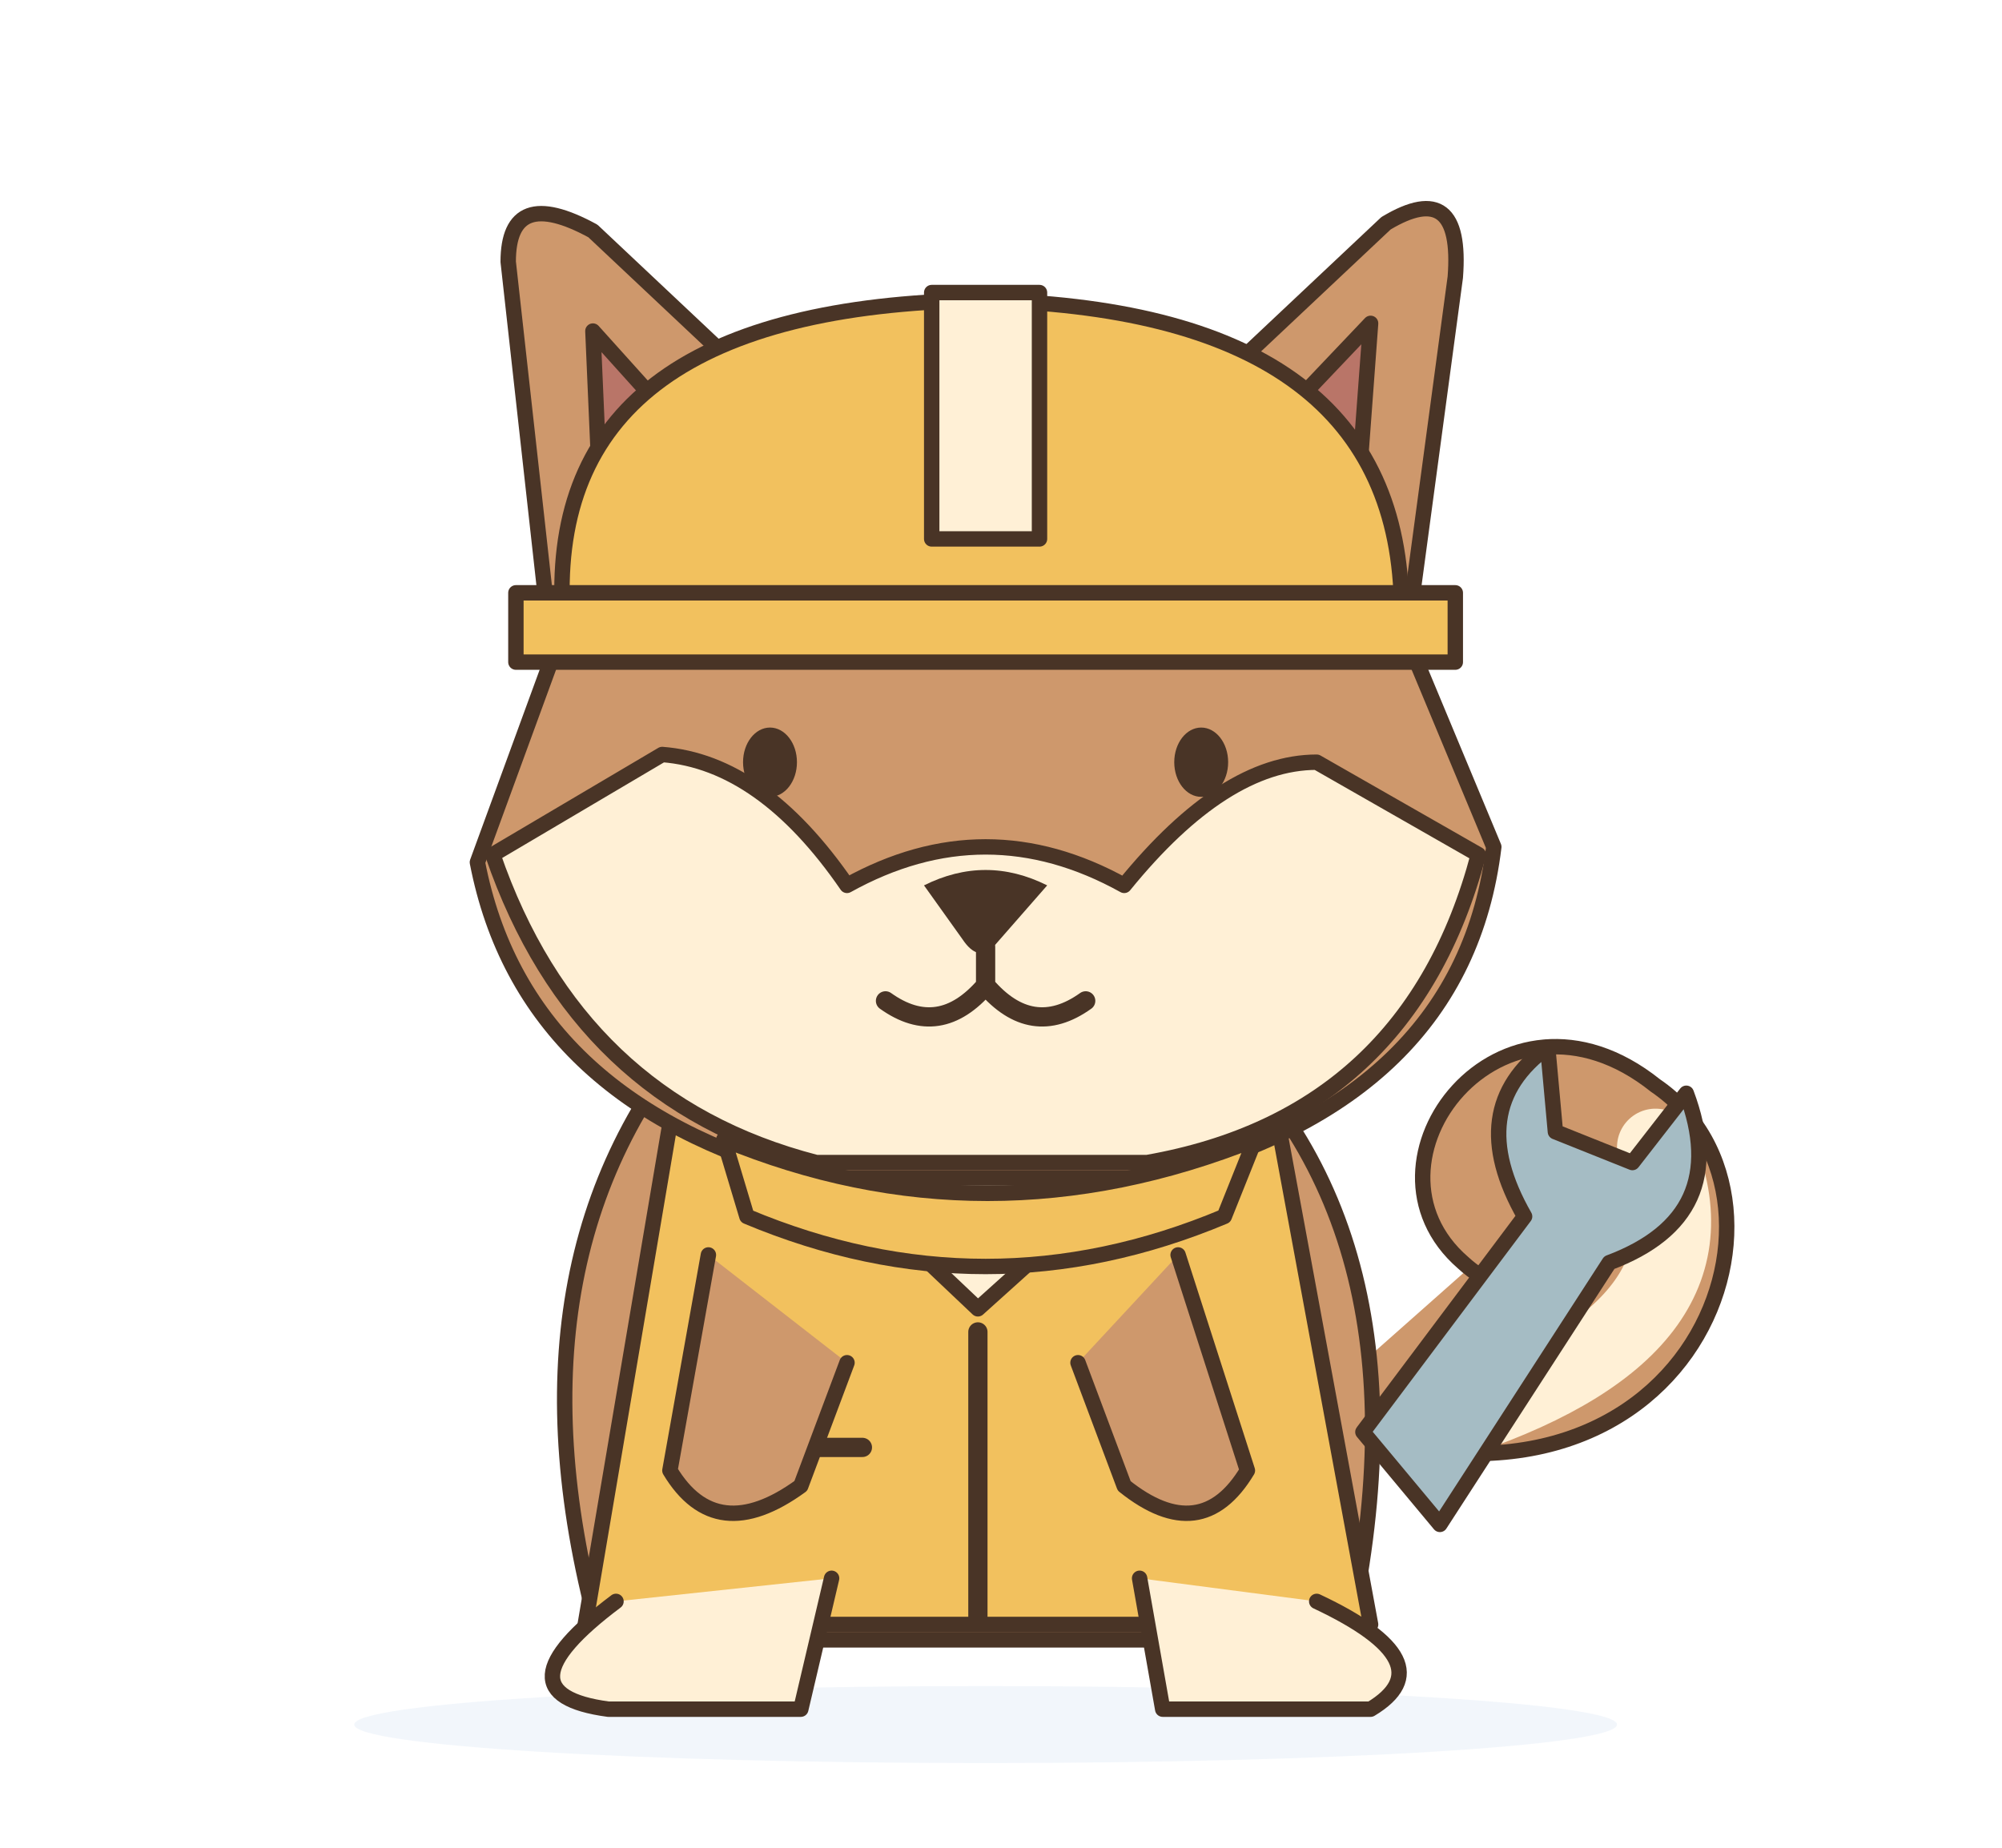
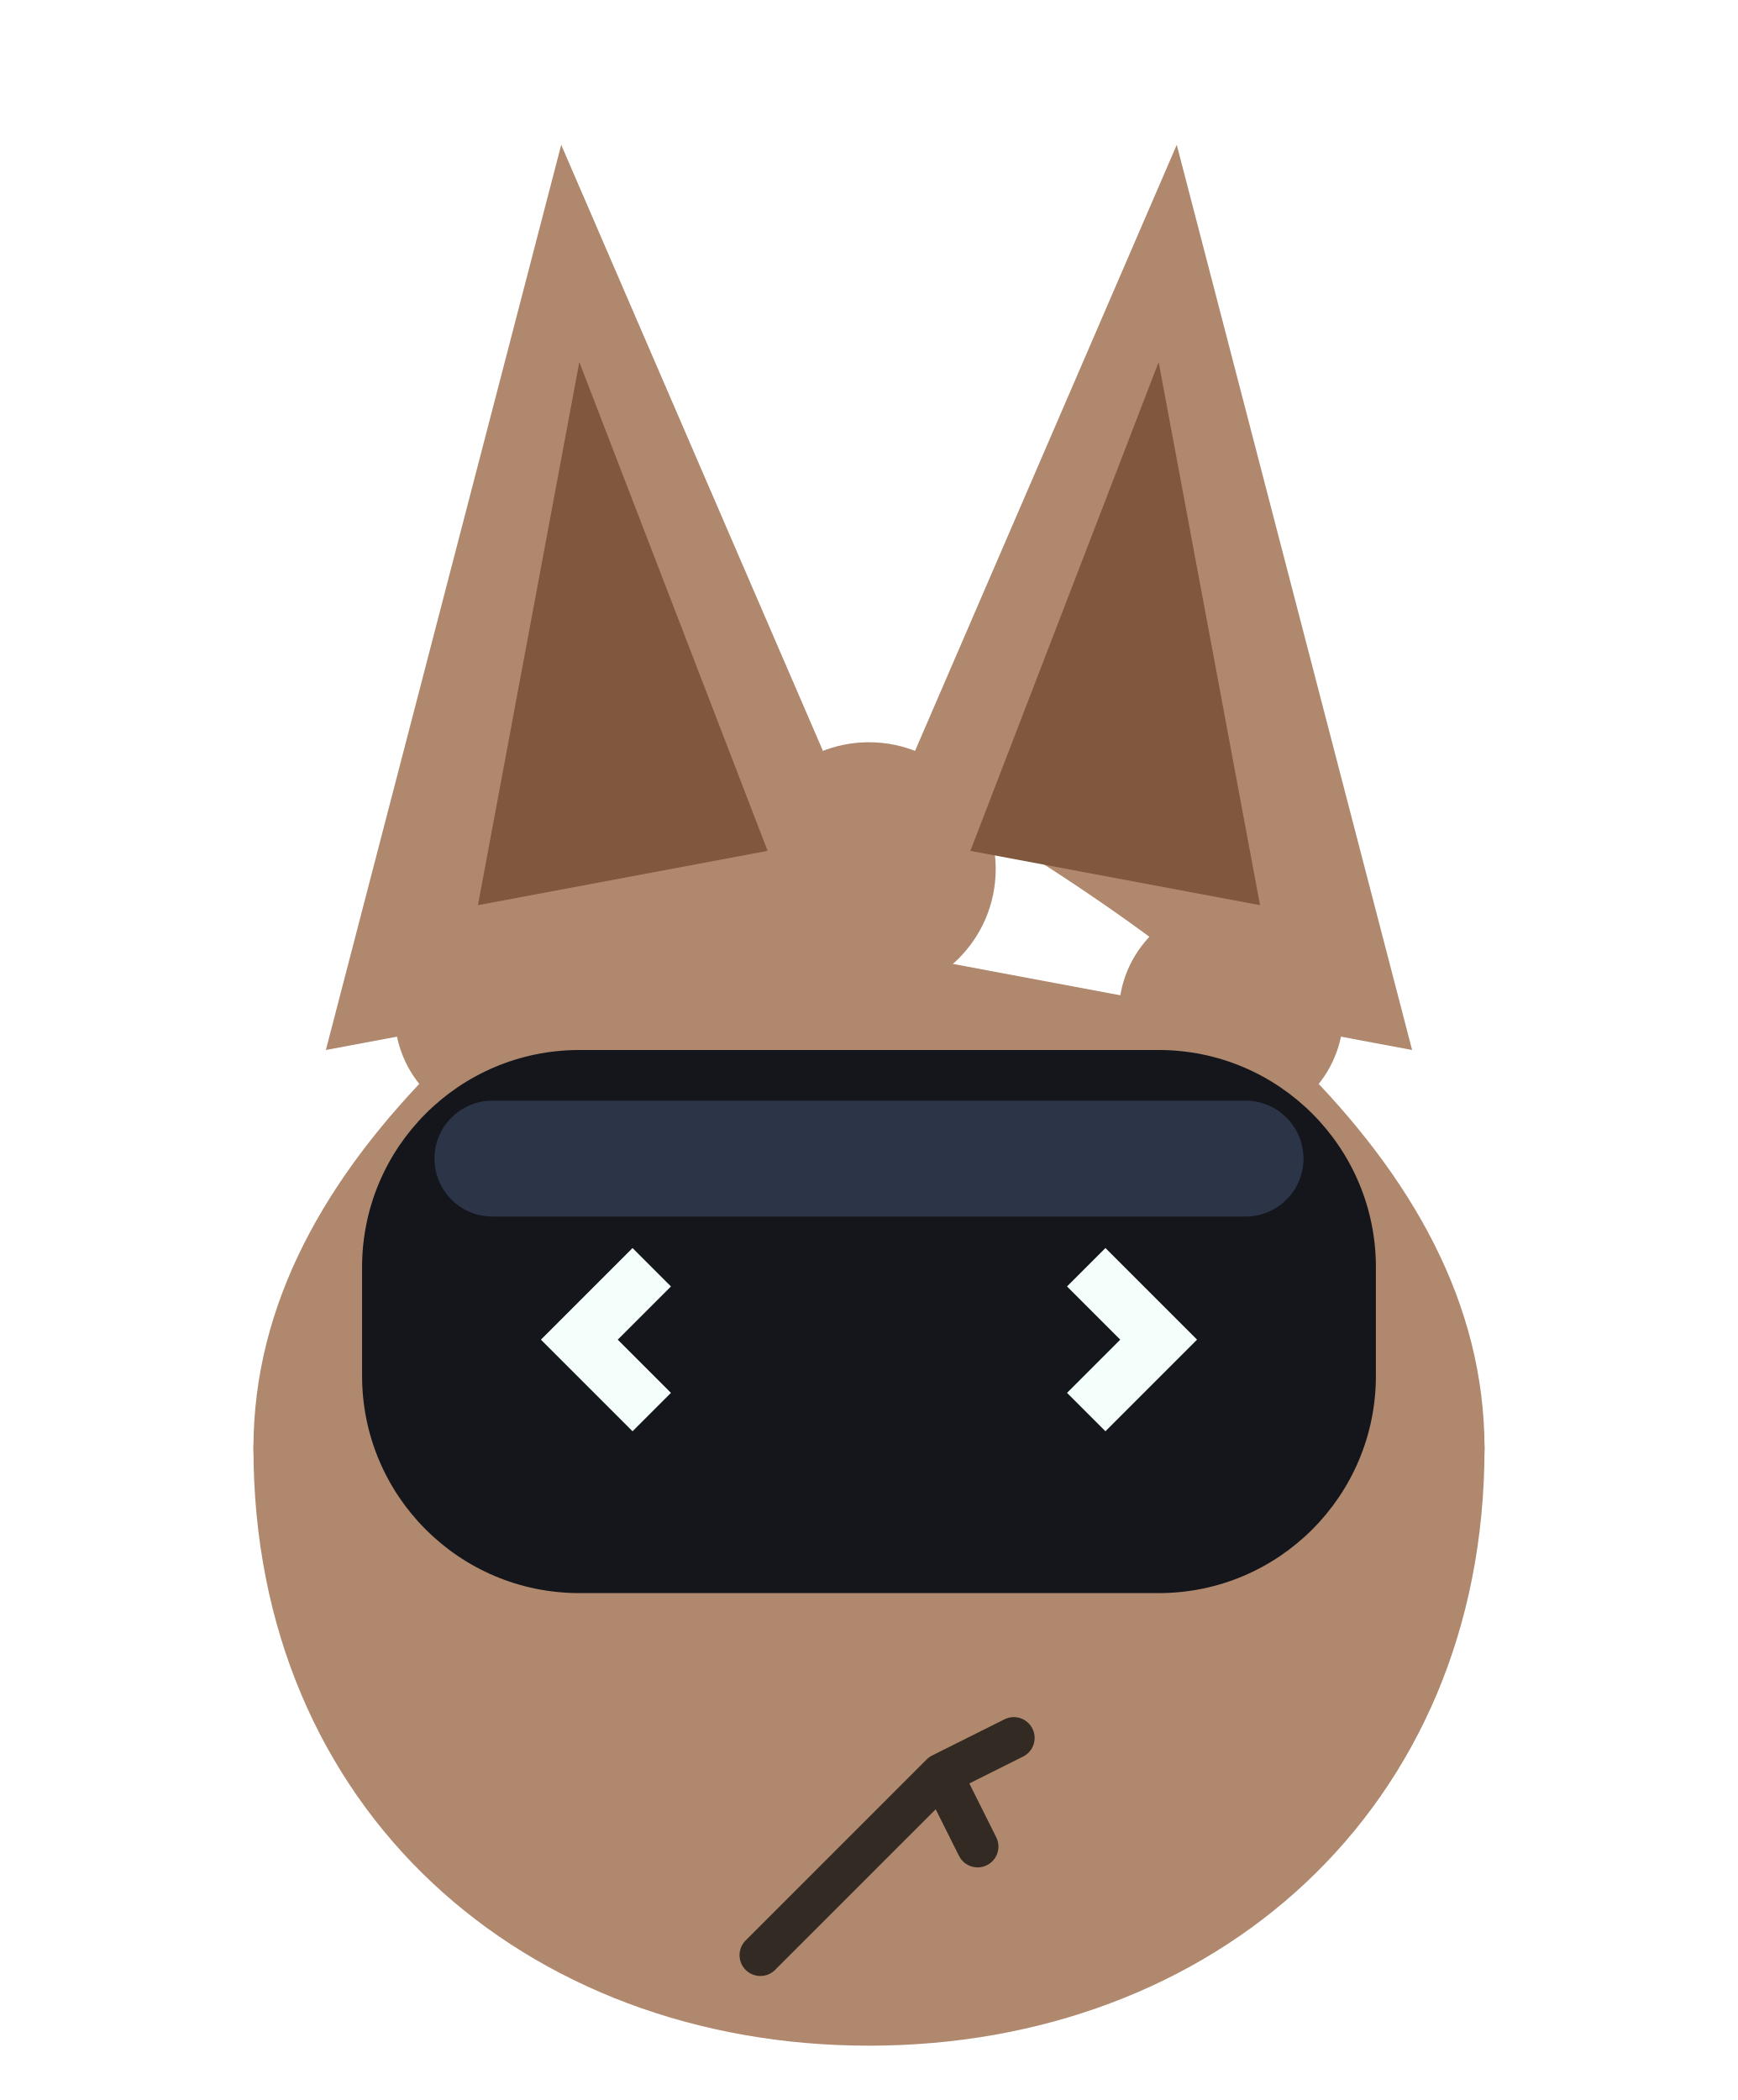
- <svg xmlns="http://www.w3.org/2000/svg" viewBox="0 0 260 240" fill="none" width="260" height="240">
-   <ellipse cx="128" cy="224" rx="82" ry="5" fill="#9cbce2" opacity=".13" />
-   <g>
-     <g stroke-linecap="round" stroke-linejoin="round" stroke-width="2">
-       <g>
-         <path d="M169 184C219 204 237 156 215 141C195 125 175 151 190 164C202 175 216 158 204 153" fill="#ce986c" stroke="#493426" />
-         <path d="M190 184Q225 172 215 149" stroke-width="10" stroke="#fff0d6" />
-       </g>
-       <path d="M92 132Q64 163 78 213H175Q187 159 155 132Z" fill="#ce986c" stroke="#493426" />
-       <path d="M111 144Q91 171 103 211H149Q158 171 136 144" fill="#fff0d6" stroke="#493426" />
-       <g fill="#f2c15e" stroke="#493426">
-         <path d="M87 146L108 152L127 170L147 152L166 146L178 211H76Z" />
-         <path d="M127 173V210M97 188H112M146 188H160" fill="none" stroke="#493426" stroke-width="2.5" />
-       </g>
-       <path d="M80 208Q64 220 79 222H104L108 205M148 205L151 222H178Q188 216 171 208" fill="#fff0d6" stroke="#493426" />
-       <g>
-         <g>
-           <path d="M72 88L66 34Q66 24 77 30L111 62Z" fill="#ce986c" stroke="#493426" />
-           <path d="M78 66L77 43L95 63Z" fill="#b97568" stroke="#493426" />
-         </g>
-         <g>
-           <path d="M146 61L180 29Q190 23 189 36L182 88Z" fill="#ce986c" stroke="#493426" />
-           <path d="M159 62L178 42L176 69Z" fill="#b97568" stroke="#493426" />
-         </g>
-         <path d="M77 71Q98 52 128 55Q162 53 179 74L194 110Q190 143 150 153H105Q68 143 62 112Z" fill="#ce986c" stroke="#493426" />
-         <path d="M64 111L86 98Q99 99 110 115Q128 105 146 115Q159 99 171 99L192 111Q183 145 149 151H106Q75 143 64 111Z" stroke="#493426" fill="#fff0d6" />
-         <g fill="none" stroke="#493426" stroke-width="2.5">
-           <path d="M93 82L105 80" />
-           <path d="M151 80L163 83" />
-         </g>
-         <g>
-           <ellipse cx="100" cy="99" rx="3.5" ry="4.5" fill="#493426" />
-           <ellipse cx="156" cy="99" rx="3.5" ry="4.5" fill="#493426" />
-         </g>
-         <path d="M120 115Q128 111 136 115L129 123Q127 125 125 122Z" fill="#493426" />
-         <path d="M115 130Q122 135 128 128Q134 135 141 130M128 123V128" fill="none" stroke="#493426" stroke-width="2.5" />
-         <path d="M94 148Q128 162 163 148L159 158Q128 171 97 158Z" fill="#f2c15e" stroke="#493426" />
-         <g>
-           <path d="M73 78Q72 40 127 39Q181 40 182 78Z" fill="#f2c15e" stroke="#493426" />
-           <path d="M121 38H135V70H121Z" fill="#fff0d6" stroke="#493426" />
-           <path d="M67 77H189V86H67Z" fill="#f2c15e" stroke="#493426" />
-         </g>
-       </g>
-       <g>
-         <path d="M92 163L87 191Q93 201 104 193L110 177M153 163L162 191Q156 201 146 193L140 177" fill="#ce986c" stroke="#493426" />
-       </g>
-       <g>
-         <path d="M177 186L198 158Q190 144 201 136L202 147L212 151L219 142Q225 158 209 164L187 198Z" fill="#a5bcc4" stroke="#493426" />
-       </g>
-     </g>
+ <svg xmlns="http://www.w3.org/2000/svg" viewBox="8 2 48 58">
+   <path fill="#af886e" d="M17 31 23.5 6 33 28ZM47 31 40.5 6 31 28ZM32 23c9 5 17 11 17 19 0 10-7.5 16.5-17 16.5S15 52 15 42c0-8 8-14 17-19z" />
+   <g fill="#af886e">
+     <circle cx="22" cy="30" r="3.1" />
+     <circle cx="32" cy="26" r="3.5" />
+     <circle cx="42" cy="30" r="3.1" />
+     <circle cx="17.5" cy="42" r="2.5" />
+     <circle cx="46.5" cy="42" r="2.5" />
  </g>
+   <path fill="#7f583e" d="M21.2 27 24 12 29.2 25.5ZM42.8 27 40 12 34.8 25.5Z" />
+   <rect x="18" y="31" width="28" height="15" rx="6" fill="#14161c" />
+   <rect x="20" y="32.4" width="24" height="3.2" rx="1.6" fill="#2c3548" />
+   <g fill="#f4fffc">
+     <path d="m26 37-2 2 2 2m12-4 2 2-2 2" fill="none" stroke="#f4fffc" stroke-width="1.5" />
+   </g>
+   <path d="m29 56 5-5m0 0 2-1m-2 1 1 2" fill="none" stroke="#332a24" stroke-width="1.15" stroke-linecap="round" stroke-linejoin="round" />
</svg>
